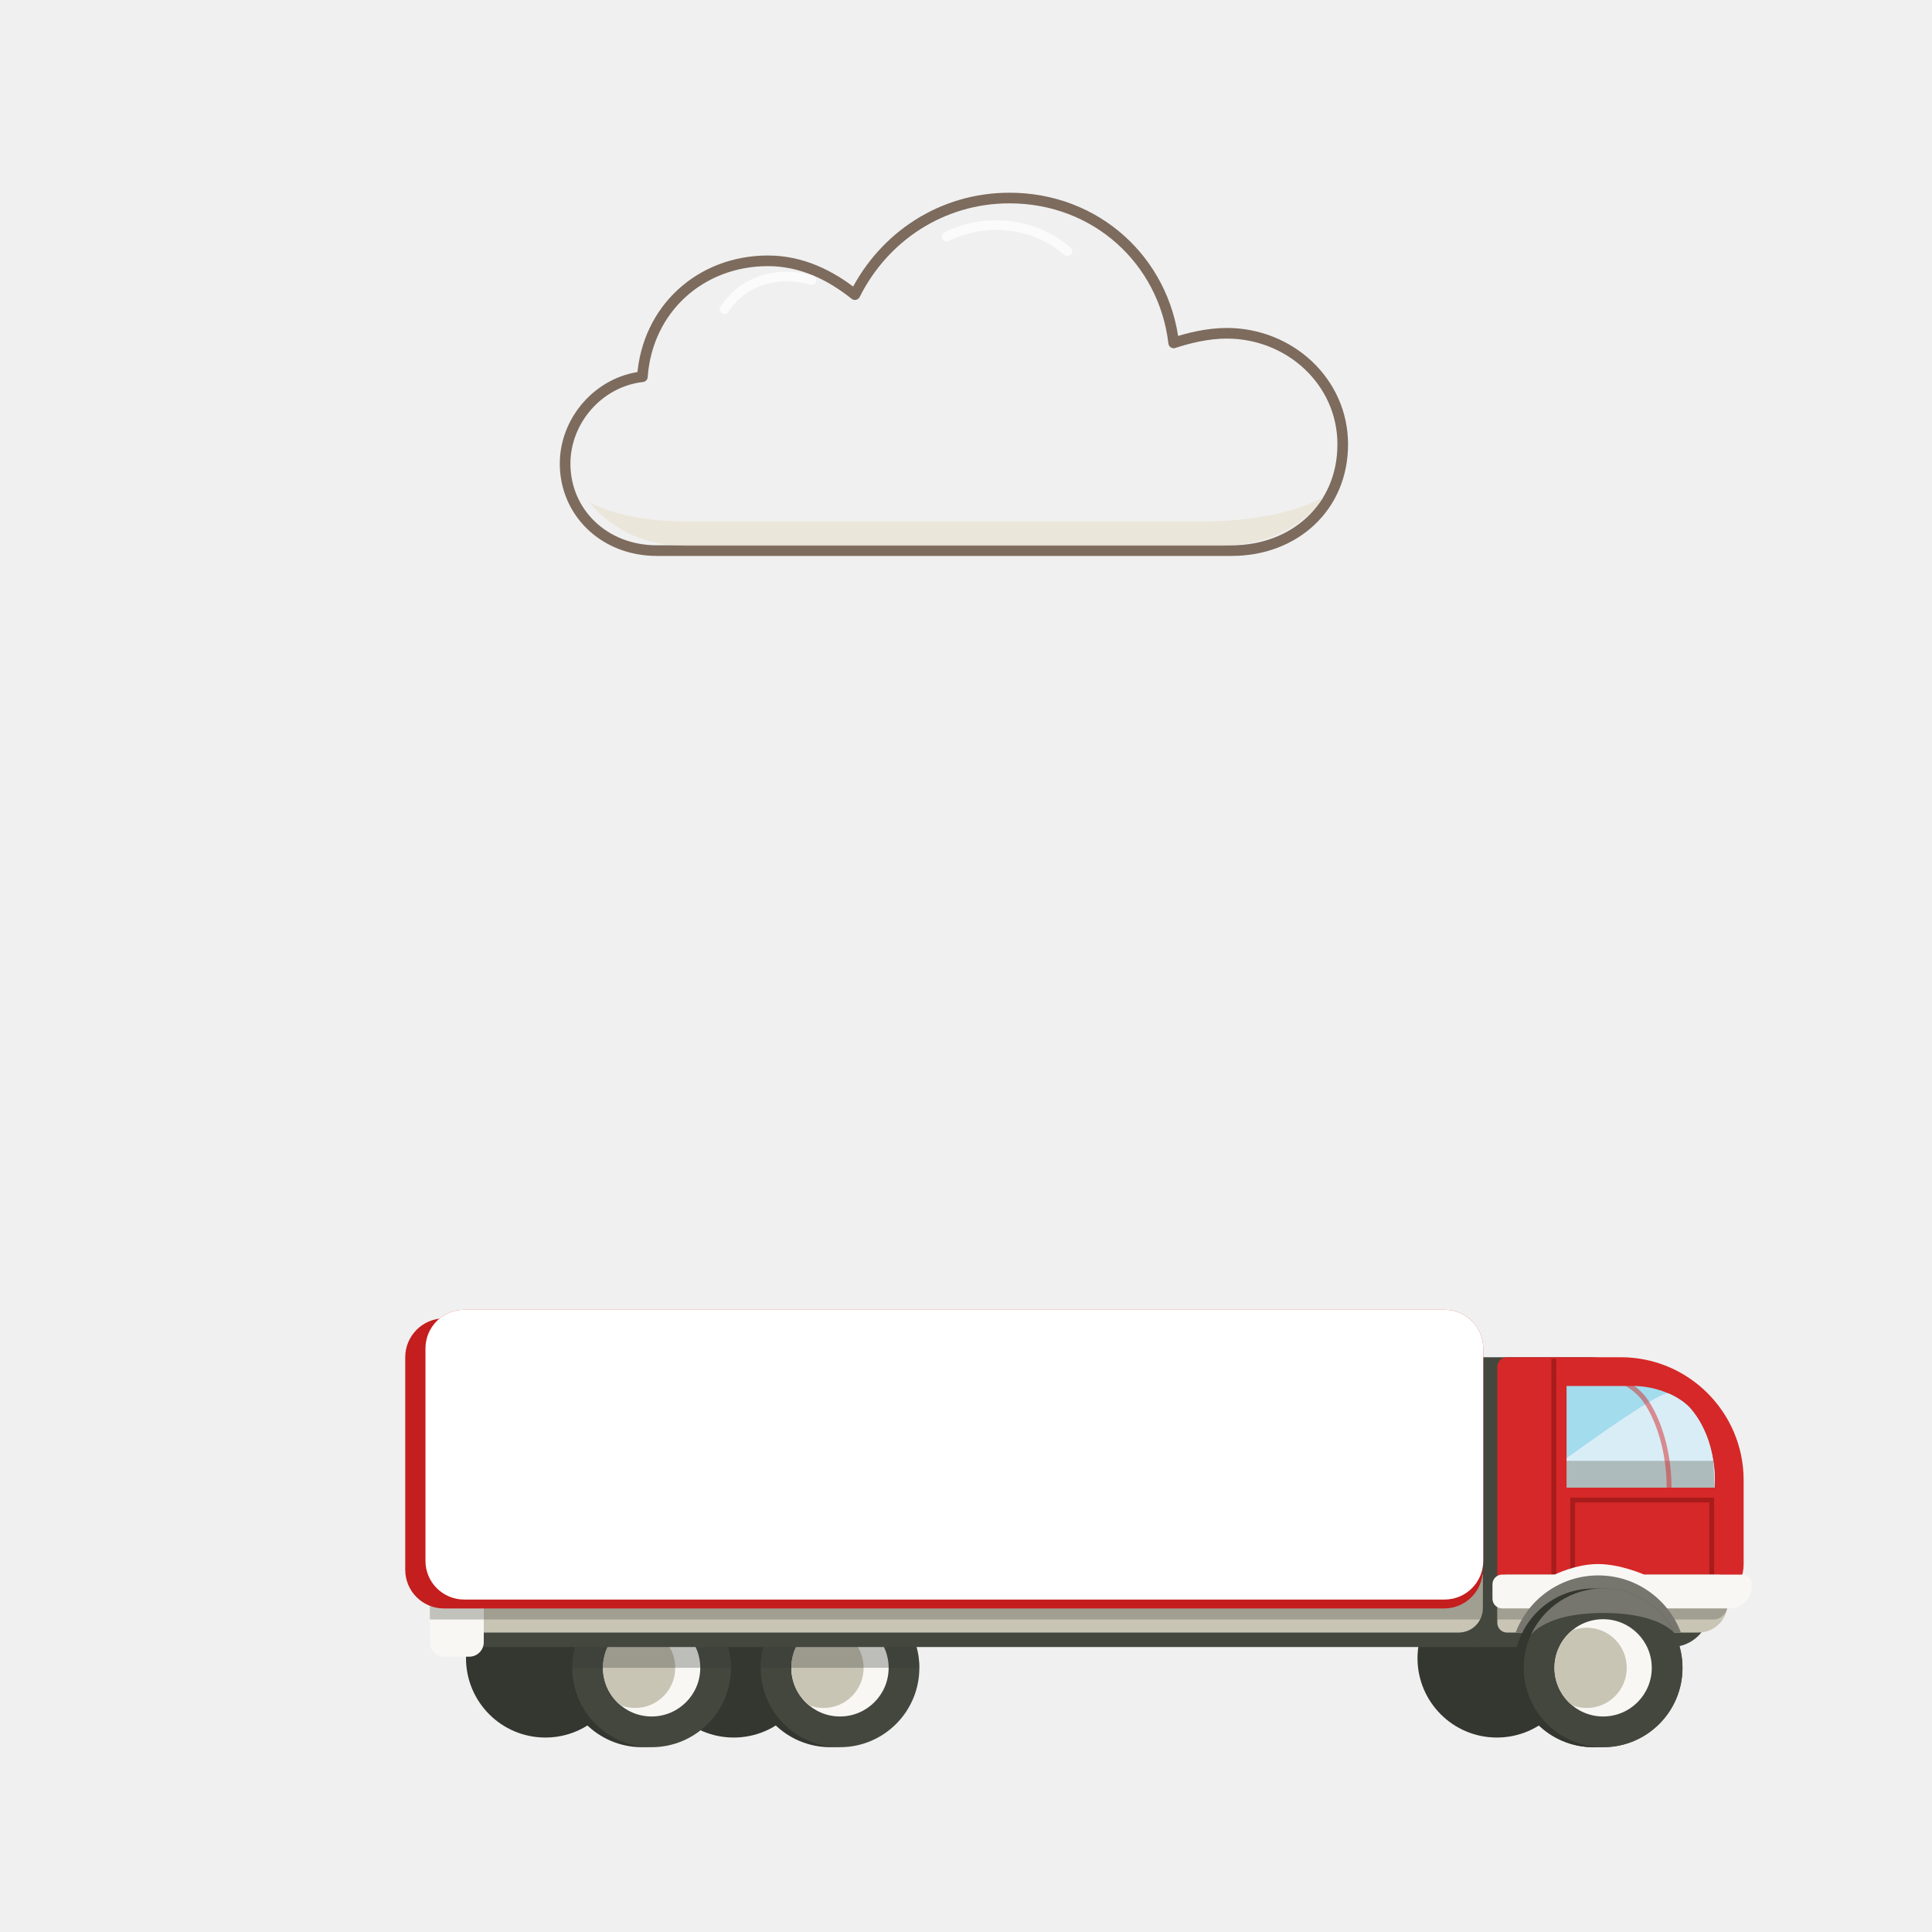
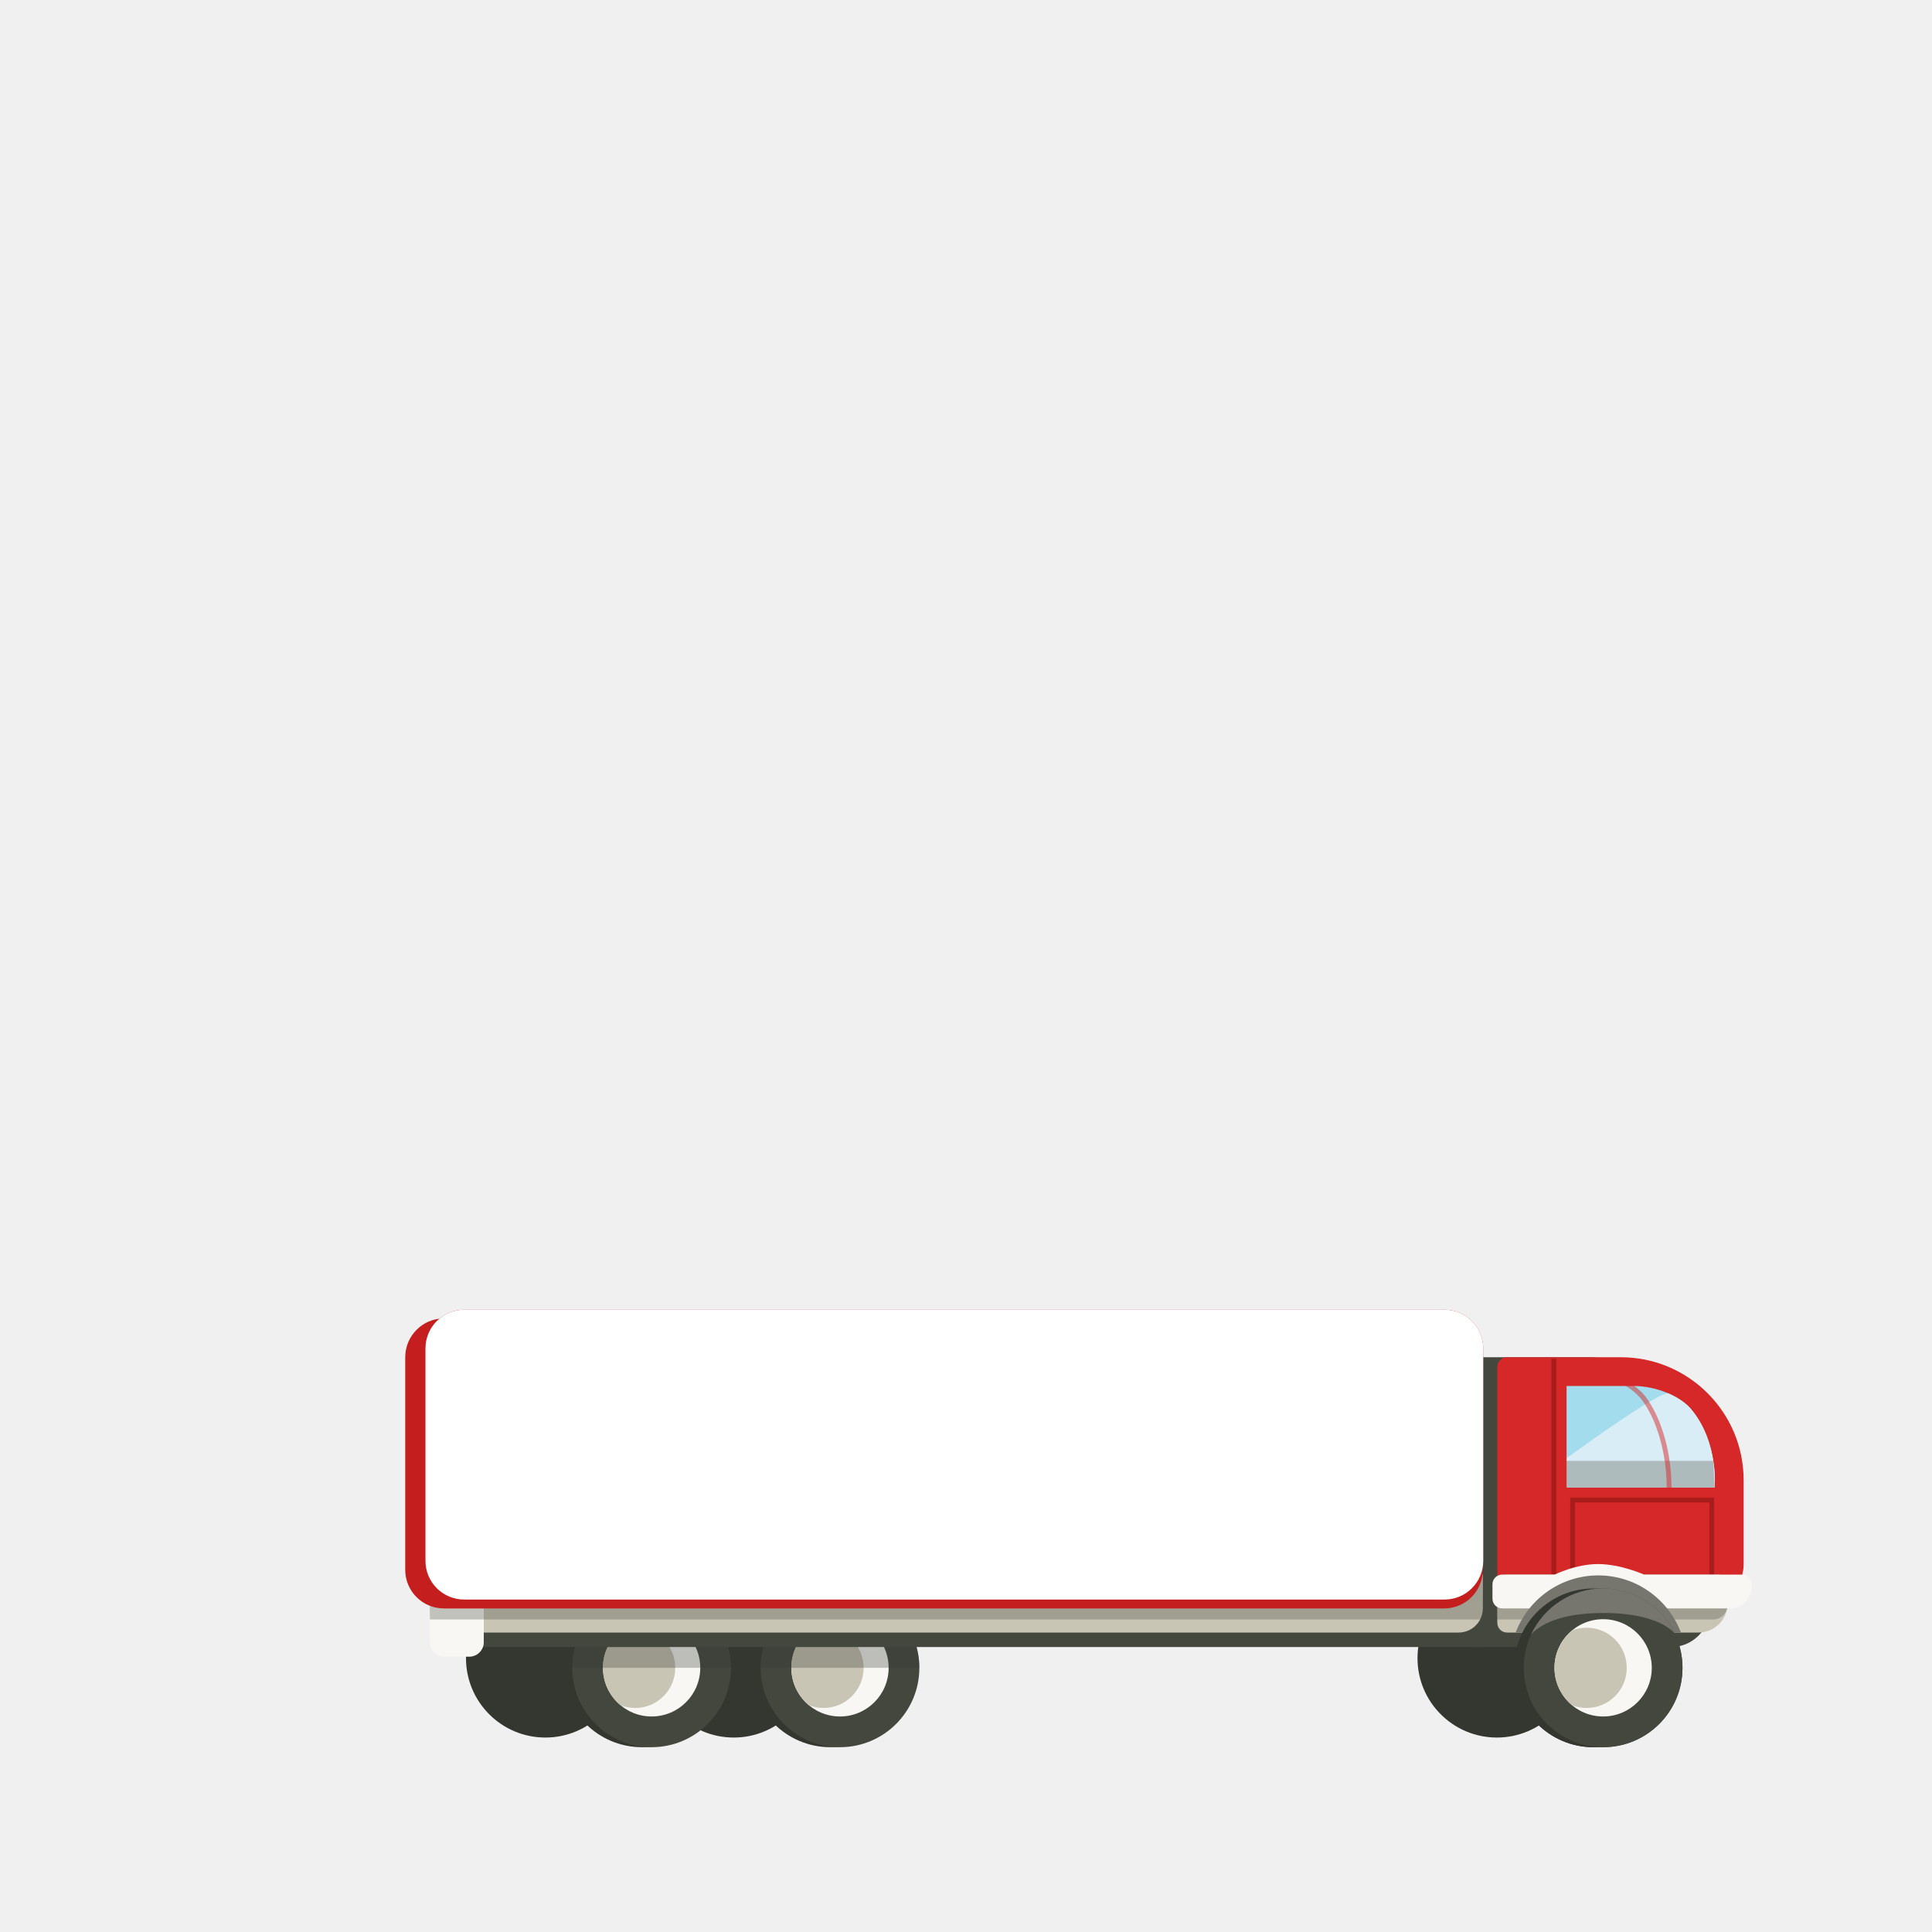
<svg xmlns="http://www.w3.org/2000/svg" xmlns:xlink="http://www.w3.org/1999/xlink" id="ship-it" viewBox="0 0 400 400">
  <defs>
    <mask id="btn-mask">
      <use fill="#FFFFFF" xlink:href="#path-1" />
    </mask>
    <rect id="path-1" width="219" height="60" rx="8" />
    <filter id="filter-2" width="106.8%" height="125%" x="-3.4%" y="-7.5%" filterUnits="objectBoundingBox">
      <feOffset dy="3" in="SourceAlpha" result="shadowOffsetOuter1" />
      <feGaussianBlur stdDeviation="2" in="shadowOffsetOuter1" result="shadowBlurOuter1" />
      <feColorMatrix values="0 0 0 0 0 0 0 0 0 0 0 0 0 0 0 0 0 0 0.12 0" in="shadowBlurOuter1" />
    </filter>
  </defs>
  <g id="Page-1" fill="none" fill-rule="evenodd">
    <g id="truck">
      <g id="truck-shipping">
        <g data-anim="cloud-items" />
-         <g data-anim="btn-shipped" transform="translate(93.09 271.165)" class="hidden">
-           <rect id="btn-fill" width="205.88" height="56.4" x="1.56" y="1.8" fill="#E6F2E5" rx="8" />
-           <path id="btn-dash" fill="#C6DCC9" fill-rule="nonzero" d="M3.06 9.8c0 .82-.67 1.5-1.5 1.5S.06 10.6.06 9.8c0-2.9 1.3-5.55 3.47-7.34.64-.53 1.58-.44 2.1.2.54.64.44 1.6-.2 2.1C3.93 6 3.06 7.83 3.06 9.8zm8.02-6.5h7c.83 0 1.5-.67 1.5-1.5S18.9.3 18.08.3h-7c-.83 0-1.5.67-1.5 1.5s.67 1.5 1.5 1.5zm14 0h7c.83 0 1.5-.67 1.5-1.5S32.9.3 32.08.3h-7c-.83 0-1.5.67-1.5 1.5s.67 1.5 1.5 1.5zm14 0h7c.83 0 1.5-.67 1.5-1.5S46.9.3 46.08.3h-7c-.83 0-1.5.67-1.5 1.5s.67 1.5 1.5 1.5zm14 0h7c.83 0 1.5-.67 1.5-1.5S60.9.3 60.08.3h-7c-.83 0-1.5.67-1.5 1.5s.67 1.5 1.5 1.5zm14 0h7c.83 0 1.5-.67 1.5-1.5S74.9.3 74.08.3h-7c-.83 0-1.5.67-1.5 1.5s.67 1.5 1.5 1.5zm14 0h7c.83 0 1.5-.67 1.5-1.5S88.9.3 88.08.3h-7c-.83 0-1.5.67-1.5 1.5s.67 1.5 1.5 1.5zm14 0h7c.83 0 1.5-.67 1.5-1.5s-.67-1.5-1.5-1.5h-7c-.83 0-1.5.67-1.5 1.5s.67 1.5 1.5 1.5zm14 0h7c.83 0 1.5-.67 1.5-1.5s-.67-1.5-1.5-1.5h-7c-.83 0-1.5.67-1.5 1.5s.67 1.5 1.5 1.5zm14 0h7c.83 0 1.5-.67 1.5-1.5s-.67-1.5-1.5-1.5h-7c-.83 0-1.5.67-1.5 1.5s.67 1.5 1.5 1.5zm14 0h7c.83 0 1.5-.67 1.5-1.5s-.67-1.5-1.5-1.5h-7c-.83 0-1.5.67-1.5 1.5s.67 1.5 1.5 1.5zm14 0h7c.83 0 1.5-.67 1.5-1.5s-.67-1.5-1.5-1.5h-7c-.83 0-1.5.67-1.5 1.5s.67 1.5 1.5 1.5zm14 0h7c.83 0 1.5-.67 1.5-1.5s-.67-1.5-1.5-1.5h-7c-.83 0-1.5.67-1.5 1.5s.67 1.5 1.5 1.5zm14 0h7c.83 0 1.5-.67 1.5-1.5s-.67-1.5-1.5-1.5h-7c-.83 0-1.5.67-1.5 1.5s.67 1.5 1.5 1.5zm14 0h6.35c.18 0 .35 0 .53.02.83.07 1.55-.55 1.6-1.38.08-.82-.53-1.55-1.36-1.6-.26-.03-.5-.04-.77-.04h-6.35c-.83 0-1.5.67-1.5 1.5s.67 1.5 1.5 1.5zm11.7 2.8c.75 1.07 1.16 2.35 1.16 3.7v2.15c0 .83.67 1.5 1.5 1.5s1.5-.67 1.5-1.5V9.8c0-1.97-.6-3.84-1.7-5.42-.47-.68-1.4-.84-2.08-.37-.68.48-.85 1.42-.38 2.1zm1.16 12.85v7c0 .83.67 1.5 1.5 1.5s1.5-.67 1.5-1.5v-7c0-.82-.67-1.5-1.5-1.5s-1.5.68-1.5 1.5zm0 14v7c0 .83.67 1.5 1.5 1.5s1.5-.67 1.5-1.5v-7c0-.82-.67-1.5-1.5-1.5s-1.5.68-1.5 1.5zm0 14v3.26c0 1.05-.25 2.06-.7 2.97-.4.73-.1 1.64.64 2 .74.4 1.64.1 2.02-.64.68-1.32 1.04-2.8 1.04-4.32v-3.25c0-.82-.67-1.5-1.5-1.5s-1.5.68-1.5 1.5zm-5.14 9.6c-.44.1-.9.15-1.37.15h-5.25c-.83 0-1.5.67-1.5 1.5s.67 1.5 1.5 1.5h5.25c.68 0 1.35-.07 2-.2.8-.18 1.33-.98 1.15-1.8-.17-.8-.97-1.3-1.78-1.14zm-13.62.15h-7c-.83 0-1.5.67-1.5 1.5s.67 1.5 1.5 1.5h7c.82 0 1.5-.67 1.5-1.5s-.68-1.5-1.5-1.5zm-14 0h-7c-.83 0-1.5.67-1.5 1.5s.67 1.5 1.5 1.5h7c.82 0 1.5-.67 1.5-1.5s-.68-1.5-1.5-1.5zm-14 0h-7c-.83 0-1.5.67-1.5 1.5s.67 1.5 1.5 1.5h7c.82 0 1.5-.67 1.5-1.5s-.68-1.5-1.5-1.5zm-14 0h-7c-.83 0-1.5.67-1.5 1.5s.67 1.5 1.5 1.5h7c.82 0 1.5-.67 1.5-1.5s-.68-1.5-1.5-1.5zm-14 0h-7c-.83 0-1.5.67-1.5 1.5s.67 1.5 1.5 1.5h7c.82 0 1.5-.67 1.5-1.5s-.68-1.5-1.5-1.5zm-14 0h-7c-.83 0-1.5.67-1.5 1.5s.67 1.5 1.5 1.5h7c.82 0 1.5-.67 1.5-1.5s-.68-1.5-1.5-1.5zm-14 0h-7c-.83 0-1.5.67-1.5 1.5s.67 1.5 1.5 1.5h7c.82 0 1.5-.67 1.5-1.5s-.68-1.5-1.5-1.5zm-14 0h-7c-.83 0-1.5.67-1.5 1.5s.67 1.5 1.5 1.5h7c.82 0 1.5-.67 1.5-1.5s-.68-1.5-1.5-1.5zm-14 0h-7c-.83 0-1.5.67-1.5 1.5s.67 1.5 1.5 1.5h7c.82 0 1.5-.67 1.5-1.5s-.68-1.5-1.5-1.5zm-14 0h-7c-.83 0-1.5.67-1.5 1.5s.67 1.5 1.5 1.5h7c.82 0 1.5-.67 1.5-1.5s-.68-1.5-1.5-1.5zm-14 0h-7c-.83 0-1.5.67-1.5 1.5s.67 1.5 1.5 1.5h7c.82 0 1.5-.67 1.5-1.5s-.68-1.5-1.5-1.5zm-14 0h-7c-.83 0-1.5.67-1.5 1.5s.67 1.5 1.5 1.5h7c.82 0 1.5-.67 1.5-1.5s-.68-1.5-1.5-1.5zm-14 0h-7c-.83 0-1.5.67-1.5 1.5s.67 1.5 1.5 1.5h7c.82 0 1.5-.67 1.5-1.5s-.68-1.5-1.5-1.5zm-13.04-.97C4.5 54.7 3.37 53 3.12 51.07c-.1-.82-.86-1.4-1.7-1.3-.8.12-1.38.87-1.28 1.7.38 2.82 2 5.3 4.4 6.8.72.44 1.64.22 2.08-.48.44-.7.22-1.64-.48-2.07zM3.06 44.3v-7c0-.83-.67-1.5-1.5-1.5s-1.5.67-1.5 1.5v7c0 .83.67 1.5 1.5 1.5s1.5-.67 1.5-1.5zm0-14v-7c0-.83-.67-1.5-1.5-1.5s-1.5.67-1.5 1.5v7c0 .83.67 1.5 1.5 1.5s1.5-.67 1.5-1.5zm0-14c0 .83-.67 1.5-1.5 1.5s-1.5-.67-1.5-1.5V9.8c0-.84.67-1.5 1.5-1.5s1.5.66 1.5 1.5v6.5z" />
-           <text id="label" data-outcome-label="success" x="152" y="35" text-anchor="end" fill="#176B3A" font-family="Arial, sans-serif" font-size="13" font-weight="700" letter-spacing=".5">ORDER PLACED</text>
-           <path id="check" stroke="#176B3A" stroke-width="3" d="M162 29.5L166.5 35.5L176 22.5" opacity=".85" stroke-linecap="round" stroke-linejoin="round" />
-         </g>
-         <g data-anim="drop-cloud" filter="url(#cloud-shadow)">
-           <path data-cloud-body="1" fill="url(#cloud-sunny)" stroke="#7D6B5D" stroke-width="2.2" stroke-linejoin="round" d="M136 114c-11 0-19-8-19-18 0-9 7-17 16-18 1-14 12-24 26-24 7 0 13 3 18 7 6-12 18-20 32-20 18 0 32 13 34 30 3-1 7-2 11-2 13 0 24 10 24 23s-10 22-23 22H136Z" />
-           <path data-cloud-shade="1" fill="#E7DEC9" opacity=".55" d="M122 104c5 6 12 9 20 9h111c9 0 17-4 21-10-8 4-17 5-27 5H144c-9 0-16-1-22-4Z" />
-           <path data-cloud-hi="1" stroke="#FFFFFF" stroke-width="2" opacity=".7" stroke-linecap="round" d="M150 64c4-6 11-8 18-6M196 49c8-4 18-3 25 3" />
-         </g>
        <g data-anim="truck-btn">
          <g id="truck">
            <g id="wheels">
              <g data-anim="back-wheel-back" class="hidden">
                <g fill="#343630" transform="translate(135 326)">
                  <circle id="wheel-part-12" cx="16.91" cy="17.31" r="16.43" />
                </g>
              </g>
              <g data-anim="back-wheel-back" class="hidden">
                <g fill="#343630" transform="translate(96 326)">
                  <circle id="wheel-part-11" cx="16.91" cy="17.31" r="16.43" />
                </g>
              </g>
              <g data-anim="back-wheel" class="hidden">
                <g transform="translate(115.982 328.368)">
                  <circle id="wheel-part-5" cx="16.93" cy="16.94" r="16.43" fill="#343630" />
                  <circle id="wheel-part-4" cx="18.93" cy="16.94" r="16.43" fill="#44473E" />
                  <circle id="wheel-part-3" cx="18.93" cy="16.94" r="10.07" fill="#F8F7F4" />
                  <path id="wheel-part-2" fill="#C9C5B5" d="M12.48 24.68c-2.22-1.85-3.63-4.63-3.63-7.74 0-3.1 1.4-5.9 3.63-7.74.94-.37 1.96-.57 3.04-.57 4.6 0 8.3 3.72 8.3 8.3 0 4.6-3.7 8.32-8.3 8.32-1.08 0-2.1-.2-3.04-.57z" />
                  <path id="wheel-part-1" fill="#343630" d="M2.5 16.93c0-3.45 1.07-6.65 2.9-9.3h27.06c1.82 2.65 2.9 5.85 2.9 9.3H2.5z" opacity=".3" />
                </g>
              </g>
              <g data-anim="back-wheel" class="hidden">
                <g transform="translate(154.982 328.368)">
                  <circle id="wheel-part-10" cx="16.93" cy="16.94" r="16.43" fill="#343630" />
                  <circle id="wheel-part-9" cx="18.93" cy="16.94" r="16.43" fill="#44473E" />
                  <circle id="wheel-part-8" cx="18.93" cy="16.94" r="10.07" fill="#F8F7F4" />
                  <path id="wheel-part-7" fill="#C9C5B5" d="M12.48 24.68c-2.22-1.85-3.63-4.63-3.63-7.74 0-3.1 1.4-5.9 3.63-7.74.94-.37 1.96-.57 3.04-.57 4.6 0 8.3 3.72 8.3 8.3 0 4.6-3.7 8.32-8.3 8.32-1.08 0-2.1-.2-3.04-.57z" />
                  <path id="wheel-part-6" fill="#343630" d="M2.5 16.93c0-3.45 1.07-6.65 2.9-9.3h27.06c1.82 2.65 2.9 5.85 2.9 9.3H2.5z" opacity=".3" />
                </g>
              </g>
            </g>
            <g data-anim="front-group" class="hidden">
              <g transform="translate(293 281)">
                <g data-anim="front-wheel-back" class="hidden">
                  <circle cx="16.91" cy="62.31" r="16.43" fill="#343630" />
                </g>
                <g data-anim="front-wheel" class="hidden">
                  <g transform="translate(19.982 47.368)">
                    <circle id="front-wheel-part-5" cx="16.93" cy="16.94" r="16.43" fill="#343630" />
                    <circle id="front-wheel-part-4" cx="18.93" cy="16.94" r="16.43" fill="#44473E" />
                    <circle id="front-wheel-part-3" cx="18.93" cy="16.94" r="10.07" fill="#F8F7F4" />
                    <path id="front-wheel-part-2" fill="#C9C5B5" d="M12.48 24.68c-2.22-1.85-3.63-4.63-3.63-7.74 0-3.1 1.4-5.9 3.63-7.74.94-.37 1.96-.57 3.04-.57 4.6 0 8.3 3.72 8.3 8.3 0 4.6-3.7 8.32-8.3 8.32-1.08 0-2.1-.2-3.04-.57z" />
                    <path id="front-wheel-part-1" fill="#76766E" d="M18.93.5c6.42 0 12 3.7 14.7 9.08.66 1.35-1.42-4-14.7-4-13.3 0-15.46 5.6-14.87 4.36C6.7 4.37 12.36.5 18.93.5z" />
                  </g>
                </g>
                <g id="front-base">
                  <path id="base-back" fill="#44473E" d="M10 2c0-1.1.9-2 2-2h23.5C49.58 0 61 11.4 61 25.5V52c0 4.42-3.6 8-8 8H12c-1.1 0-2-.9-2-2V2z" />
                  <path id="base-front" fill="#D62828" d="M17 2c0-1.1.9-2 2-2h23.56C56.6 0 68 11.4 68 25.45V42.9c0 4.42-3.6 8-8 8H19c-1.1 0-2-.9-2-2V2z" />
                  <g id="window">
                    <path id="window-piece-4" fill="#A2DCED" d="M23 5.95h22.12c5.13 0 9.92 2.33 11.97 4.76C62.87 17.57 62 27 62 27H23V5.95z" />
                    <path id="window-piece-3" fill="#D9EDF7" d="M52.48 7.5c2 .9 3.62 2.04 4.6 3.2C62.9 17.57 62 27 62 27H23S50.34 6.57 52.48 7.5z" />
                    <path id="window-piece-2" fill="#73756B" d="M61.72 21.45L62 27H23v-5.55z" opacity=".42" />
                    <path id="window-piece-1" stroke="#D62828" d="M19.26 3.3h16.86c4.6 0 9.4 2.52 11.56 5.7 1.16 1.7 2.1 3.62 2.83 5.7 1.7 4.77 2.2 9.74 2.03 13.8H19.5V3.3h-.24z" opacity=".5" />
                  </g>
                  <path id="patch" fill="#D62828" d="M20 4h11.34v26H20z" />
                  <path id="detail" stroke="#A81C1C" d="M28.7.3v47.37h3.9v-18.1h28.8V46.3" />
                  <g id="bumber">
                    <path id="bumper-detail-3" fill="#C9C5B5" d="M64.68 47c0-1.1-.9-2-2-2H19c-1.1 0-2 .9-2 2v8c0 1.1.9 2 2 2h39.67c3.32 0 6-2.7 6-6v-4z" />
                    <path id="bumper-detail-2" fill="#44473E" d="M17 45h47.68v6.3c0 1.66-1.35 3-3 3H17V45z" opacity=".3" />
                    <path id="bumper-detail-1" fill="#F8F7F4" d="M69.68 47c0-1.1-.9-2-2-2h-20.3s-4.86-2.18-9.52-2.18C33.2 42.82 28.9 45 28.9 45H18c-1.1 0-2 .9-2 2v3c0 1.1.9 2 2 2h47.1c2.52 0 4.58-2.06 4.58-4.6V47z" />
                  </g>
                  <path id="front-wheel-shadow" fill="#76766E" d="M55.02 57H20.8c2.6-6.9 9.28-11.83 17.1-11.83 7.83 0 14.5 4.92 17.12 11.83z" />
                </g>
                <g data-anim="front-wheel" class="hidden">
                  <g transform="translate(19.982 47.368)">
                    <circle id="front-wheel-part-5" cx="16.93" cy="16.94" r="16.43" fill="#343630" />
                    <circle id="front-wheel-part-4" cx="18.93" cy="16.94" r="16.43" fill="#44473E" />
                    <circle id="front-wheel-part-3" cx="18.93" cy="16.94" r="10.07" fill="#F8F7F4" />
                    <path id="front-wheel-part-2" fill="#C9C5B5" d="M12.48 24.68c-2.22-1.85-3.63-4.63-3.63-7.74 0-3.1 1.4-5.9 3.63-7.74.94-.37 1.96-.57 3.04-.57 4.6 0 8.3 3.72 8.3 8.3 0 4.6-3.7 8.32-8.3 8.32-1.08 0-2.1-.2-3.04-.57z" />
                    <path id="front-wheel-part-1" fill="#76766E" d="M18.93.5c6.42 0 12 3.7 14.7 9.08.66 1.35-1.42-4-14.7-4-13.3 0-15.46 5.6-14.87 4.36C6.7 4.37 12.36.5 18.93.5z" />
                  </g>
                </g>
              </g>
            </g>
            <g data-anim="container" class="hidden">
              <path data-anim="container-part" class="hidden" fill="#44473E" d="M91 329h216v12H91z" />
              <path data-anim="container-part" class="hidden" fill="#C9C5B5" d="M89 326h218v7c0 2.76-2.23 5-5 5H94c-2.76 0-5-2.23-5-5v-7z" />
              <path data-anim="container-lip" class="hidden" fill="#F8F7F4" d="M89 329h11.16v11c0 1.66-1.35 3-3 3H92c-1.66 0-3-1.34-3-3v-11z" />
              <path data-anim="container-part" class="hidden" fill="#44473E" d="M89 326h217.96l.07 9.3H89z" opacity=".3" />
              <path fill="#C41E1E" d="M83.9 281c0-4.42 3.57-8.02 8-8.04l207.1-.92c4.42-.02 8 3.55 8 7.97v45c0 4.42-3.57 8-8 8H91.9c-4.42 0-8-3.57-8-8v-44z" />
            </g>
          </g>
          <g id="btn" transform="translate(88.09 271.165)">
            <g id="btn-fill">
              <use data-anim="btn-shadow" filter="url(#filter-2)" xlink:href="#path-1" />
              <use data-anim="btn-bg" fill="#D62828" xlink:href="#path-1" />
            </g>
            <g mask="url(#btn-mask)">
              <circle data-anim="ripple" class="hidden" cx="109.5" cy="30" r="10" fill="#A81C1C" transform="matrix(1 0 0 1 219 0)" />
            </g>
            <path data-anim="btn-label" fill="#FFFFFF" d="M73.34 32.62c0-.42-.15-.76-.46-1-.3-.23-.83-.48-1.6-.73-.74-.27-1.36-.5-1.84-.75-1.57-.77-2.35-1.83-2.35-3.17 0-.67.18-1.26.57-1.77.4-.5.94-.9 1.66-1.2.7-.27 1.5-.42 2.4-.42.87 0 1.65.16 2.34.47.7.3 1.23.75 1.6 1.32.4.57.58 1.23.58 1.97h-2.9c0-.5-.16-.88-.46-1.15-.3-.28-.72-.42-1.23-.42-.52 0-.93.12-1.23.35-.3.23-.46.52-.46.87 0 .3.17.6.5.85.33.25.92.5 1.75.78.84.26 1.52.55 2.06.86 1.3.75 1.95 1.78 1.95 3.1 0 1.06-.4 1.9-1.2 2.5-.8.6-1.88.9-3.27.9-.98 0-1.87-.17-2.66-.53-.8-.35-1.4-.83-1.8-1.44-.4-.6-.6-1.32-.6-2.1h2.92c0 .63.17 1.1.5 1.42.34.3.88.46 1.64.46.48 0 .86-.1 1.14-.3.28-.2.42-.5.42-.88zm18.5 3.22h-2.9V30.8h-4.28v5.04h-2.92v-12.1h2.92v4.8h4.3v-4.8h2.9v12.1zm8.95 0h-2.9v-12.1h2.9v12.1zm8.93-4.1v4.1h-2.9v-12.1h4.8c.94 0 1.75.18 2.46.52.7.34 1.26.82 1.65 1.45.4.64.58 1.35.58 2.15 0 1.18-.42 2.12-1.26 2.83-.85.7-2 1.05-3.48 1.05h-1.87zm0-2.25h1.9c.58 0 1-.16 1.3-.44.3-.28.45-.68.45-1.2 0-.56-.16-1-.46-1.35-.3-.32-.72-.5-1.24-.5h-1.95v3.5zm23.5 6.34h-2.9v-12.1h2.9v12.1zM148.48 26h-3.63v9.84h-2.92V26h-3.56v-2.25h10.1V26z" />
          </g>
        </g>
      </g>
      <g transform="translate(88.09 271.165)">
        <use data-click="btn" fill="#FFF" xlink:href="#path-1" class="clickable" />
      </g>
    </g>
  </g>
</svg>
